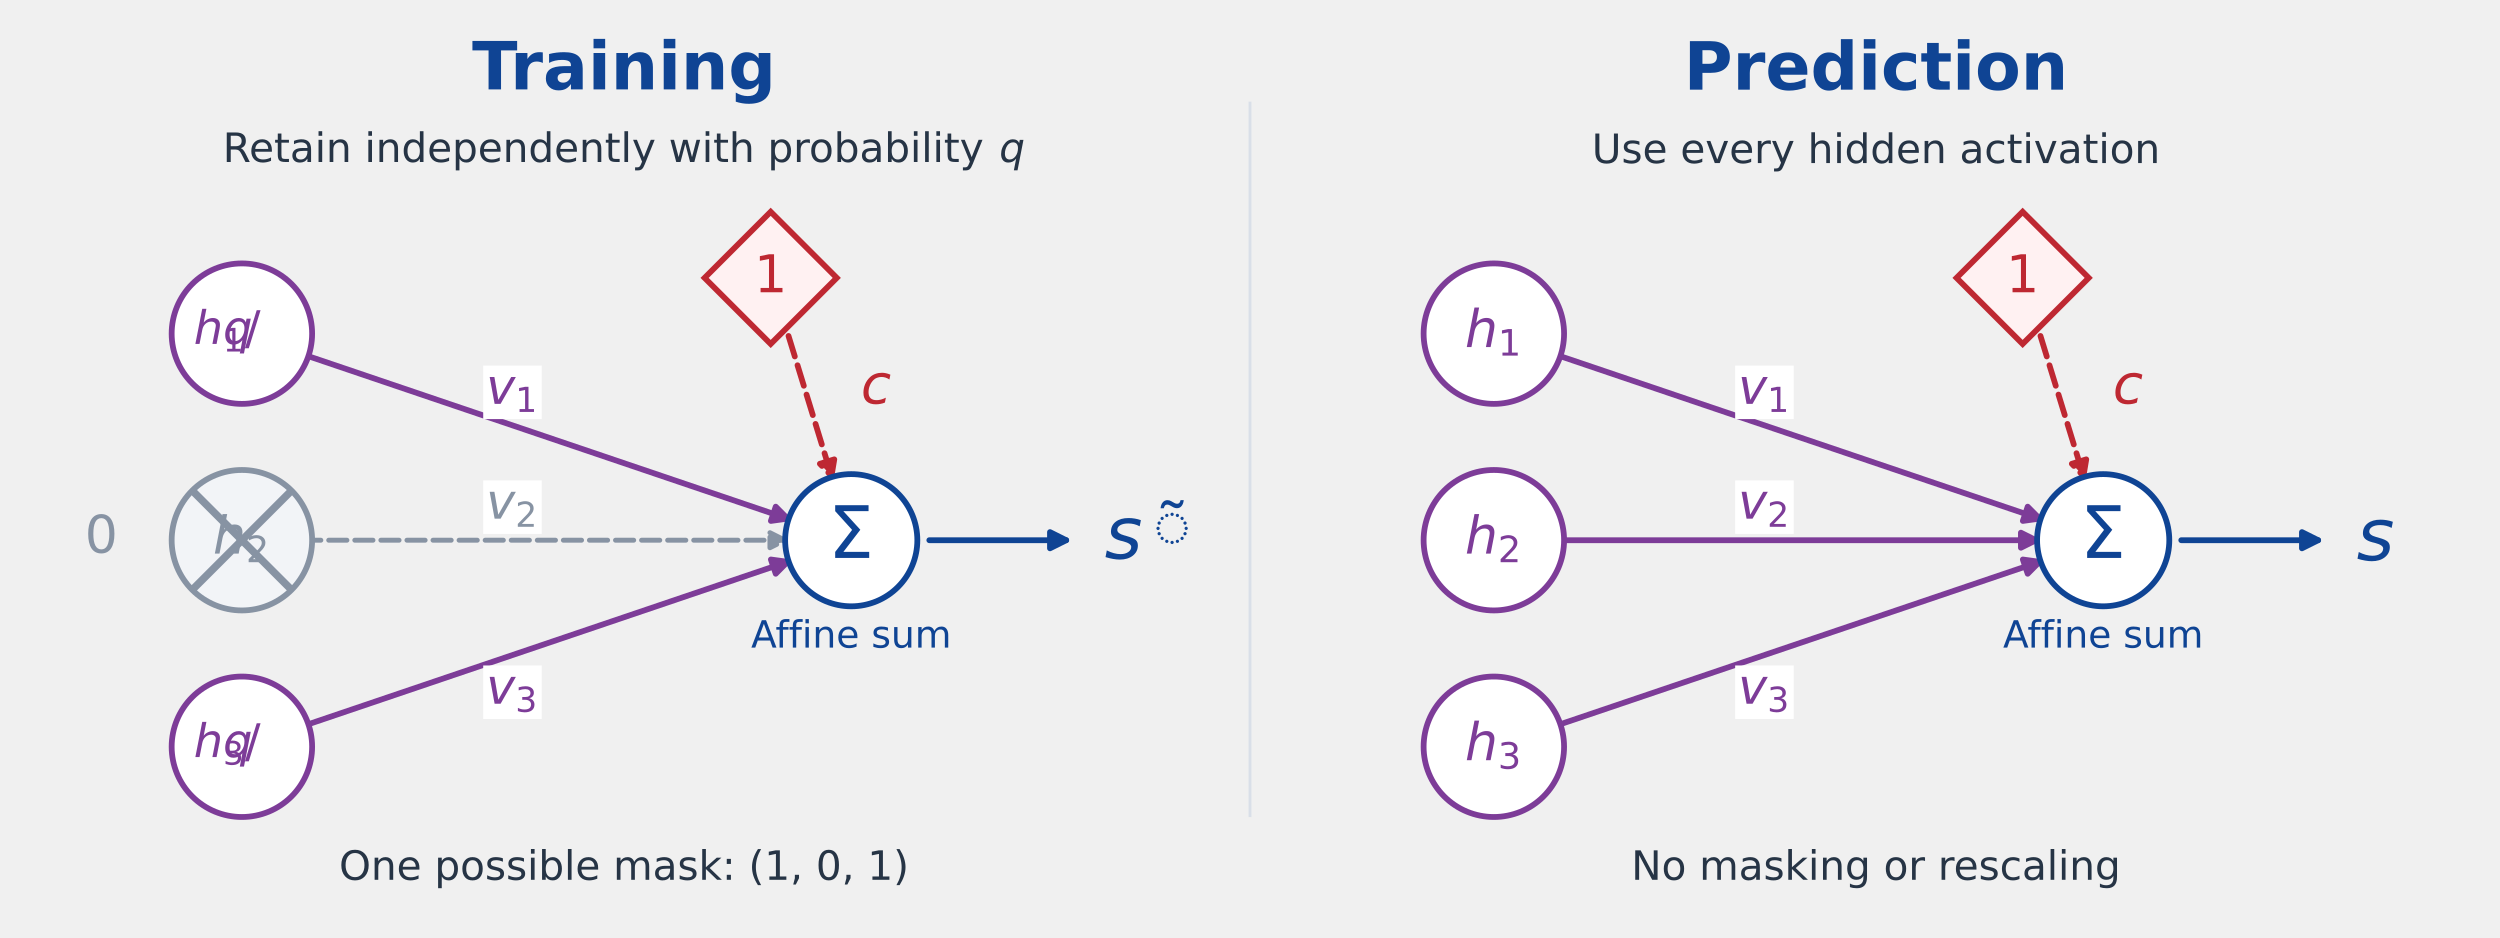
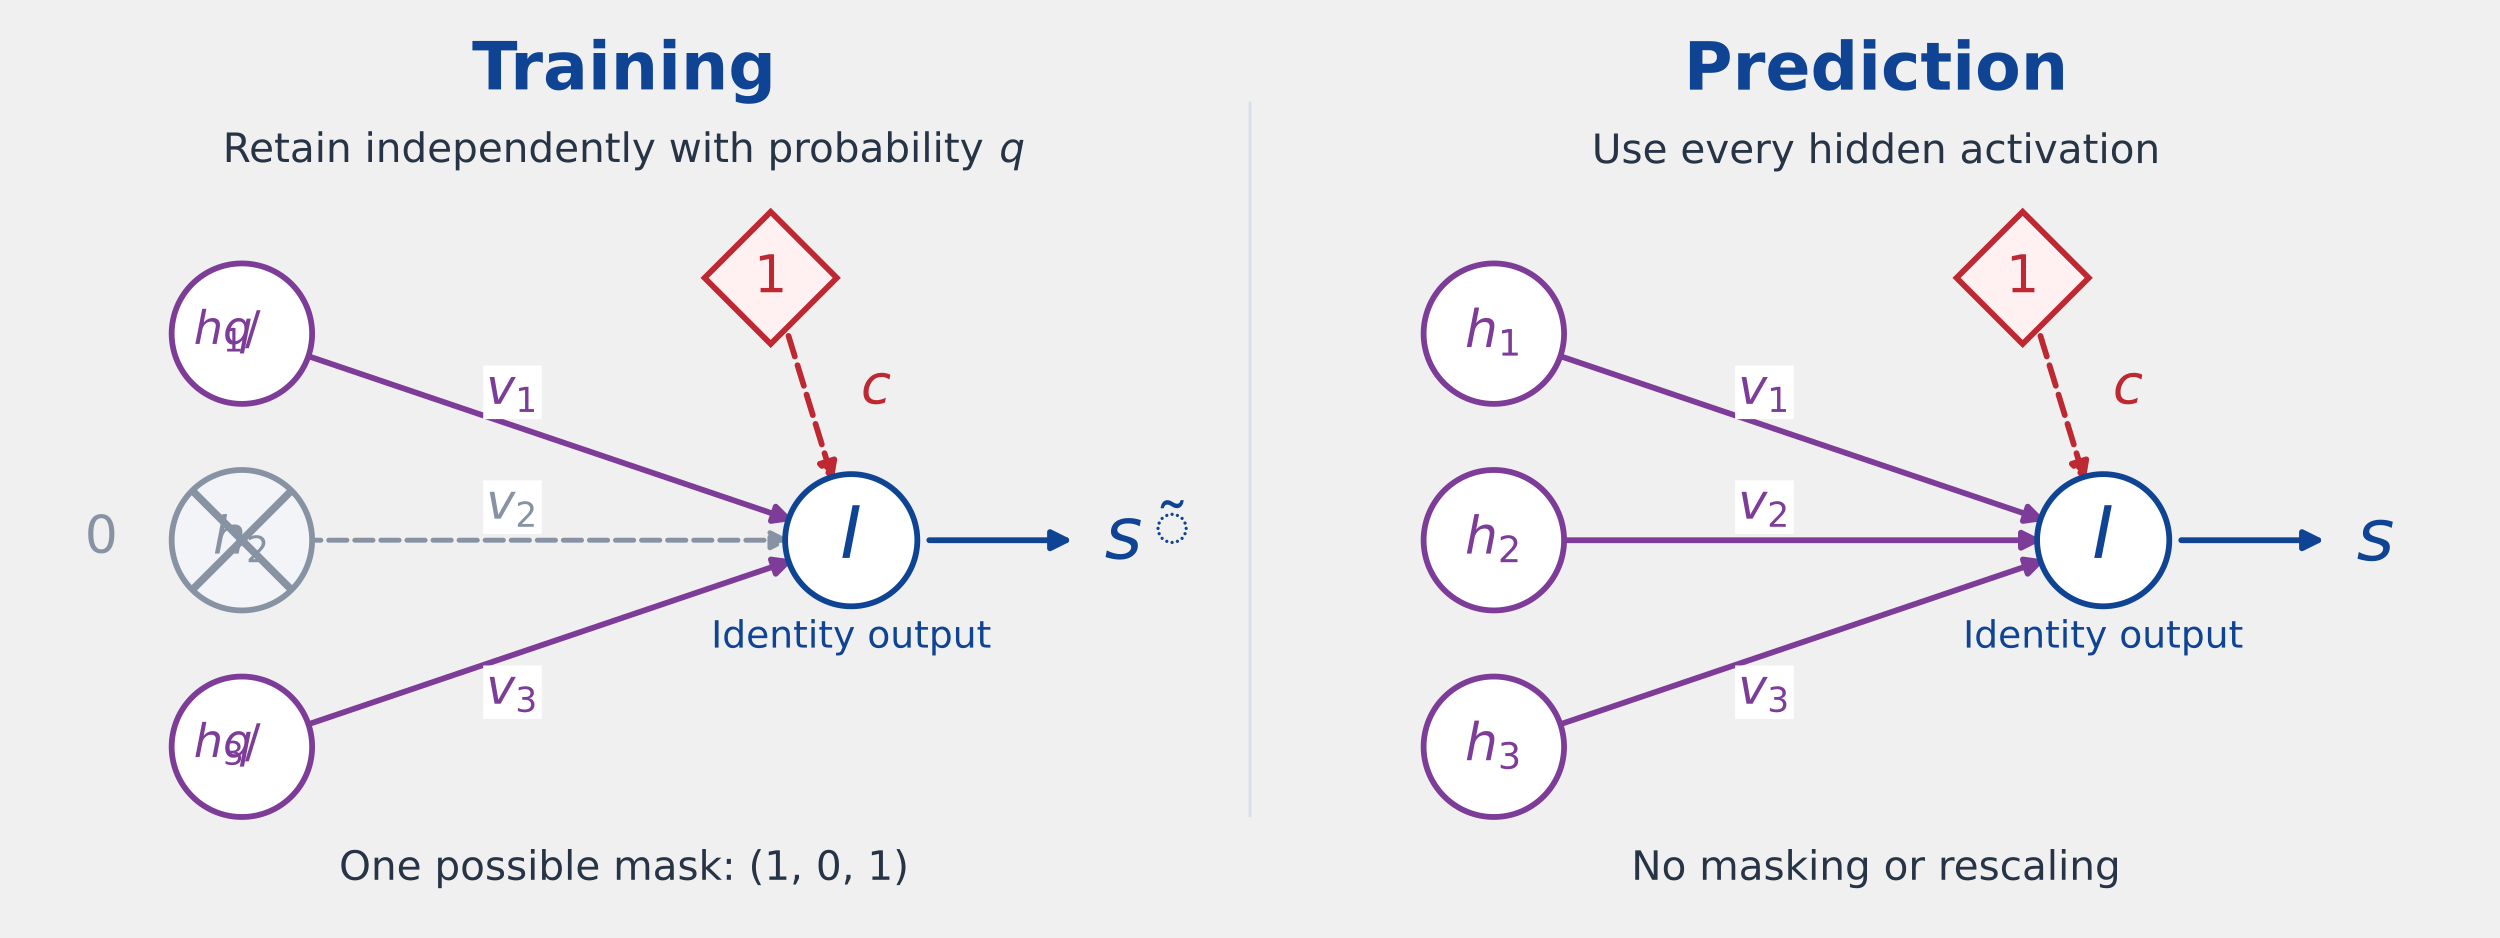
<svg xmlns="http://www.w3.org/2000/svg" width="864pt" height="324pt" viewBox="0 0 864 324" version="1.1">
  <defs>
    <style type="text/css">*{stroke-linejoin: round; stroke-linecap: butt}</style>
  </defs>
  <g id="figure_1">
    <g id="patch_1">
      <path d="M 0 324  L 864 324  L 864 0  L 0 0  L 0 324  z " style="fill: none" />
    </g>
    <g id="axes_1">
      <g id="patch_2">
        <path d="M 103.484 122.052  Q 188.891 151.003 272.181 179.237  " clip-path="url(#p23e455887b)" style="fill: none; stroke: #7d3c98; stroke-width: 2; stroke-linecap: round" />
        <path d="M 268.091 175.105  L 272.181 179.237  L 266.421 180.03  L 268.091 175.105  z " clip-path="url(#p23e455887b)" style="fill: #7d3c98; stroke: #7d3c98; stroke-width: 2; stroke-linecap: round" />
      </g>
      <g id="patch_3">
        <path d="M 104.596 186.697  Q 188.892 186.697 271.287 186.697  " clip-path="url(#p23e455887b)" style="fill: none; stroke-dasharray: 6.29,2.72; stroke-dashoffset: 0; stroke: #8793a3; stroke-width: 1.7; stroke-linecap: round" />
        <path d="M 266.087 184.097  L 271.287 186.697  L 266.087 189.297  L 266.087 184.097  z " clip-path="url(#p23e455887b)" style="fill: #8793a3; stroke-dasharray: 6.29,2.72; stroke-dashoffset: 0; stroke: #8793a3; stroke-width: 1.7; stroke-linecap: round" />
      </g>
      <g id="patch_4">
        <path d="M 103.484 251.342  Q 188.891 222.391 272.181 194.157  " clip-path="url(#p23e455887b)" style="fill: none; stroke: #7d3c98; stroke-width: 2; stroke-linecap: round" />
        <path d="M 266.421 193.364  L 272.181 194.157  L 268.091 198.289  L 266.421 193.364  z " clip-path="url(#p23e455887b)" style="fill: #7d3c98; stroke: #7d3c98; stroke-width: 2; stroke-linecap: round" />
      </g>
      <g id="patch_5">
        <path d="M 272.511 116.109  Q 280.267 141.366 287.367 164.487  " clip-path="url(#p23e455887b)" style="fill: none; stroke-dasharray: 7.4,3.2; stroke-dashoffset: 0; stroke: #be2832; stroke-width: 2; stroke-linecap: round" />
        <path d="M 288.326 158.753  L 287.367 164.487  L 283.355 160.279  L 288.326 158.753  z " clip-path="url(#p23e455887b)" style="fill: #be2832; stroke-dasharray: 7.4,3.2; stroke-dashoffset: 0; stroke: #be2832; stroke-width: 2; stroke-linecap: round" />
      </g>
      <g id="patch_6">
        <path d="M 321.176 186.697  Q 345.946 186.697 368.48 186.697  " clip-path="url(#p23e455887b)" style="fill: none; stroke: #0f4494; stroke-width: 2; stroke-linecap: round" />
        <path d="M 362.88 183.897  L 368.48 186.697  L 362.88 189.497  L 362.88 183.897  z " clip-path="url(#p23e455887b)" style="fill: #0f4494; stroke: #0f4494; stroke-width: 2; stroke-linecap: round" />
      </g>
      <g id="text_1">
        <g id="patch_7">
          <path d="M 166.998 144.835  L 187.228 144.835  L 187.228 126.342  L 166.998 126.342  z " style="fill: #ffffff" />
        </g>
        <g style="fill: #7d3c98" transform="translate(168.0181 140.2798)">
          <text>
            <tspan style="font: oblique 17px 'DejaVu Sans'" x="0" y="-0.703">v</tspan>
            <tspan style="font: 11.9px 'DejaVu Sans'" x="10.061" y="2.086">1</tspan>
          </text>
        </g>
      </g>
      <g id="text_2">
        <g id="patch_8">
          <path d="M 166.998 184.522  L 187.228 184.522  L 187.228 166.029  L 166.998 166.029  z " style="fill: #ffffff" />
        </g>
        <g style="fill: #8793a3" transform="translate(168.0181 179.9661)">
          <text>
            <tspan style="font: oblique 17px 'DejaVu Sans'" x="0" y="-0.703">v</tspan>
            <tspan style="font: 11.9px 'DejaVu Sans'" x="10.061" y="2.086">2</tspan>
          </text>
        </g>
      </g>
      <g id="text_3">
        <g id="patch_9">
          <path d="M 166.998 248.479  L 187.228 248.479  L 187.228 229.987  L 166.998 229.987  z " style="fill: #ffffff" />
        </g>
        <g style="fill: #7d3c98" transform="translate(168.0181 243.9239)">
          <text>
            <tspan style="font: oblique 17px 'DejaVu Sans'" x="0" y="-0.703">v</tspan>
            <tspan style="font: 11.9px 'DejaVu Sans'" x="10.061" y="2.086">3</tspan>
          </text>
        </g>
      </g>
      <g id="text_4">
        <text style="fill: #0f4494; font: 700 23px 'DejaVu Sans'; text-anchor: middle" x="215.662" y="30.905" transform="rotate(-0 215.662 30.90548)">Training</text>
      </g>
      <g id="text_5">
        <g style="fill: #263445" transform="translate(76.99201 56.33965)">
          <text>
            <tspan style="font: 14px 'DejaVu Sans'" x="0 9.728 18.341 23.83 32.409 36.299 45.172 49.622 53.512 62.385 71.271 79.885 88.771 97.385 106.258 115.145 123.758 132.631 138.12 142.01 150.295 154.745 166.195 170.085 175.574 184.447 188.897 197.784 203.54 212.105 220.992 229.571 238.458 242.348 246.237 250.127 255.616 263.901" y="-0.359">Retain independently with probability </tspan>
            <tspan style="font: oblique 14px 'DejaVu Sans'" x="268.352" y="-0.359">q</tspan>
          </text>
        </g>
      </g>
      <g id="patch_10">
        <path d="M 83.596 139.582  C 90.033 139.582 96.207 137.024 100.759 132.473  C 105.31 127.921 107.868 121.747 107.868 115.31  C 107.868 108.873 105.31 102.699 100.759 98.148  C 96.207 93.596 90.033 91.039 83.596 91.039  C 77.159 91.039 70.985 93.596 66.434 98.148  C 61.882 102.699 59.325 108.873 59.325 115.31  C 59.325 121.747 61.882 127.921 66.434 132.473  C 70.985 137.024 77.159 139.582 83.596 139.582  z " clip-path="url(#p23e455887b)" style="fill: #ffffff; stroke: #7d3c98; stroke-width: 2; stroke-linejoin: miter" />
      </g>
      <g id="patch_11">
        <path d="M 83.596 210.969  C 90.033 210.969 96.207 208.411 100.759 203.86  C 105.31 199.308 107.868 193.134 107.868 186.697  C 107.868 180.26 105.31 174.086 100.759 169.534  C 96.207 164.983 90.033 162.425 83.596 162.425  C 77.159 162.425 70.985 164.983 66.434 169.534  C 61.882 174.086 59.325 180.26 59.325 186.697  C 59.325 193.134 61.882 199.308 66.434 203.86  C 70.985 208.411 77.159 210.969 83.596 210.969  z " clip-path="url(#p23e455887b)" style="fill: #f2f4f7; stroke: #8793a3; stroke-width: 2; stroke-linejoin: miter" />
      </g>
      <g id="text_6">
        <g style="fill: #8793a3" transform="translate(29.29315 191.6639)">
          <text>
            <tspan style="font: 18px 'DejaVu Sans'" x="0" y="-0.641">0</tspan>
          </text>
        </g>
      </g>
      <g id="patch_12">
        <path d="M 83.596 282.355  C 90.033 282.355 96.207 279.798 100.759 275.246  C 105.31 270.695 107.868 264.521 107.868 258.084  C 107.868 251.647 105.31 245.473 100.759 240.921  C 96.207 236.37 90.033 233.812 83.596 233.812  C 77.159 233.812 70.985 236.37 66.434 240.921  C 61.882 245.473 59.325 251.647 59.325 258.084  C 59.325 264.521 61.882 270.695 66.434 275.246  C 70.985 279.798 77.159 282.355 83.596 282.355  z " clip-path="url(#p23e455887b)" style="fill: #ffffff; stroke: #7d3c98; stroke-width: 2; stroke-linejoin: miter" />
      </g>
      <g id="patch_13">
        <path d="M 266.347 73.192  L 289.191 96.036  L 266.347 118.879  L 243.503 96.036  z " clip-path="url(#p23e455887b)" style="fill: #fff1f2; stroke: #be2832; stroke-width: 2; stroke-linejoin: miter" />
      </g>
      <g id="text_7">
        <g style="fill: #be2832" transform="translate(297.529 139.8274)">
          <text>
            <tspan style="font: oblique 19px 'DejaVu Sans'" x="0" y="-0.359">c</tspan>
          </text>
        </g>
      </g>
      <g id="patch_14">
        <path d="M 294.188 209.541  C 300.246 209.541 306.057 207.134 310.341 202.85  C 314.624 198.566 317.031 192.755 317.031 186.697  C 317.031 180.639 314.624 174.828 310.341 170.544  C 306.057 166.26 300.246 163.853 294.188 163.853  C 288.129 163.853 282.318 166.26 278.035 170.544  C 273.751 174.828 271.344 180.639 271.344 186.697  C 271.344 192.755 273.751 198.566 278.035 202.85  C 282.318 207.134 288.129 209.541 294.188 209.541  z " clip-path="url(#p23e455887b)" style="fill: #ffffff; stroke: #0f4494; stroke-width: 2; stroke-linejoin: miter" />
      </g>
      <g id="text_8">
-         <text style="fill: #0f4494; font: 13px 'DejaVu Sans'; text-anchor: middle" x="294.188" y="223.818" transform="rotate(-0 294.1876 223.8182)">Affine sum</text>
+         <text style="fill: #0f4494; font: 13px 'DejaVu Sans'; text-anchor: middle" x="294.188" y="223.818" transform="rotate(-0 294.1876 223.8182)">Identity output</text>
      </g>
      <g id="text_9">
        <g style="fill: #0f4494" transform="translate(381.7933 193.5955)">
          <text>
            <tspan style="font: 21.819px 'STIXSizeOneSym'" x="16.805" y="-4.641">̃</tspan>
            <tspan style="font: oblique 25px 'DejaVu Sans'" x="0" y="-0.562">s</tspan>
          </text>
        </g>
      </g>
      <g id="text_10">
        <text style="fill: #263445; font: 14px 'DejaVu Sans'; text-anchor: middle" x="215.662" y="304.065" transform="rotate(-0 215.662 304.0653)">One possible mask: (1, 0, 1)</text>
      </g>
      <g id="text_11">
        <g style="fill: #7d3c98" transform="translate(66.95624 119.7101)">
          <text>
            <tspan style="font: oblique 16px 'DejaVu Sans'" x="0 23.095" y="-0.844">hq</tspan>
            <tspan style="font: 11.2px 'DejaVu Sans'" x="10.141" y="1.781">1</tspan>
            <tspan style="font: 16px 'DejaVu Sans'" x="17.704" y="-0.844">/</tspan>
          </text>
        </g>
      </g>
      <g id="text_12">
        <g style="fill: #8793a3" transform="translate(73.60624 191.6639)">
          <text>
            <tspan style="font: oblique 18px 'DejaVu Sans'" x="0" y="-0.328">h</tspan>
            <tspan style="font: 12.6px 'DejaVu Sans'" x="11.408" y="2.625">2</tspan>
          </text>
        </g>
      </g>
      <g id="text_13">
        <g style="fill: #7d3c98" transform="translate(66.95624 262.4839)">
          <text>
            <tspan style="font: oblique 16px 'DejaVu Sans'" x="0 23.095" y="-0.844">hq</tspan>
            <tspan style="font: 11.2px 'DejaVu Sans'" x="10.141" y="1.781">3</tspan>
            <tspan style="font: 16px 'DejaVu Sans'" x="17.704" y="-0.844">/</tspan>
          </text>
        </g>
      </g>
      <g id="text_14">
        <text style="fill: #be2832; font: 18px 'DejaVu Sans'; text-anchor: middle" x="266.347" y="101.003" transform="rotate(-0 266.3467 101.0025)">1</text>
      </g>
      <g id="text_15">
-         <g style="fill: #0f4494" transform="translate(286.1876 193.5955)">
-           <text>
-             <tspan style="font: 25px 'DejaVu Sans'" x="0" y="-0.781">Σ</tspan>
+         <g style="fill: #0f4494" transform="translate(290.4376 193.5955)">
+           <text>
+             <tspan style="font: oblique 25px 'DejaVu Sans'" x="0" y="-0.781">I</tspan>
          </text>
        </g>
      </g>
      <g id="line2d_1">
        <path d="M 67.177 203.116  L 100.015 170.278  " clip-path="url(#p23e455887b)" style="fill: none; stroke: #8793a3; stroke-width: 2.6; stroke-linecap: square" />
      </g>
      <g id="line2d_2">
        <path d="M 67.177 170.278  L 100.015 203.116  " clip-path="url(#p23e455887b)" style="fill: none; stroke: #8793a3; stroke-width: 2.6; stroke-linecap: square" />
      </g>
    </g>
    <g id="axes_2">
      <g id="patch_15">
        <path d="M 536.16 122.052  Q 621.567 151.003 704.857 179.237  " clip-path="url(#p1f2bd7d36c)" style="fill: none; stroke: #7d3c98; stroke-width: 2; stroke-linecap: round" />
        <path d="M 700.767 175.105  L 704.857 179.237  L 699.097 180.03  L 700.767 175.105  z " clip-path="url(#p1f2bd7d36c)" style="fill: #7d3c98; stroke: #7d3c98; stroke-width: 2; stroke-linecap: round" />
      </g>
      <g id="patch_16">
        <path d="M 537.272 186.697  Q 621.568 186.697 703.628 186.697  " clip-path="url(#p1f2bd7d36c)" style="fill: none; stroke: #7d3c98; stroke-width: 2; stroke-linecap: round" />
        <path d="M 698.428 184.097  L 703.628 186.697  L 698.428 189.297  L 698.428 184.097  z " clip-path="url(#p1f2bd7d36c)" style="fill: #7d3c98; stroke: #7d3c98; stroke-width: 2; stroke-linecap: round" />
      </g>
      <g id="patch_17">
        <path d="M 536.16 251.342  Q 621.567 222.391 704.857 194.157  " clip-path="url(#p1f2bd7d36c)" style="fill: none; stroke: #7d3c98; stroke-width: 2; stroke-linecap: round" />
        <path d="M 699.097 193.364  L 704.857 194.157  L 700.767 198.289  L 699.097 193.364  z " clip-path="url(#p1f2bd7d36c)" style="fill: #7d3c98; stroke: #7d3c98; stroke-width: 2; stroke-linecap: round" />
      </g>
      <g id="patch_18">
        <path d="M 705.187 116.109  Q 712.943 141.366 720.043 164.487  " clip-path="url(#p1f2bd7d36c)" style="fill: none; stroke-dasharray: 7.4,3.2; stroke-dashoffset: 0; stroke: #be2832; stroke-width: 2; stroke-linecap: round" />
        <path d="M 721.002 158.753  L 720.043 164.487  L 716.031 160.279  L 721.002 158.753  z " clip-path="url(#p1f2bd7d36c)" style="fill: #be2832; stroke-dasharray: 7.4,3.2; stroke-dashoffset: 0; stroke: #be2832; stroke-width: 2; stroke-linecap: round" />
      </g>
      <g id="patch_19">
        <path d="M 753.852 186.697  Q 778.622 186.697 801.156 186.697  " clip-path="url(#p1f2bd7d36c)" style="fill: none; stroke: #0f4494; stroke-width: 2; stroke-linecap: round" />
        <path d="M 795.556 183.897  L 801.156 186.697  L 795.556 189.497  L 795.556 183.897  z " clip-path="url(#p1f2bd7d36c)" style="fill: #0f4494; stroke: #0f4494; stroke-width: 2; stroke-linecap: round" />
      </g>
      <g id="text_16">
        <g id="patch_20">
          <path d="M 599.674 144.835  L 619.904 144.835  L 619.904 126.342  L 599.674 126.342  z " style="fill: #ffffff" />
        </g>
        <g style="fill: #7d3c98" transform="translate(600.6941 140.2798)">
          <text>
            <tspan style="font: oblique 17px 'DejaVu Sans'" x="0" y="-0.703">v</tspan>
            <tspan style="font: 11.9px 'DejaVu Sans'" x="10.061" y="2.086">1</tspan>
          </text>
        </g>
      </g>
      <g id="text_17">
        <g id="patch_21">
          <path d="M 599.674 184.522  L 619.904 184.522  L 619.904 166.029  L 599.674 166.029  z " style="fill: #ffffff" />
        </g>
        <g style="fill: #7d3c98" transform="translate(600.6941 179.9661)">
          <text>
            <tspan style="font: oblique 17px 'DejaVu Sans'" x="0" y="-0.703">v</tspan>
            <tspan style="font: 11.9px 'DejaVu Sans'" x="10.061" y="2.086">2</tspan>
          </text>
        </g>
      </g>
      <g id="text_18">
        <g id="patch_22">
          <path d="M 599.674 248.479  L 619.904 248.479  L 619.904 229.987  L 599.674 229.987  z " style="fill: #ffffff" />
        </g>
        <g style="fill: #7d3c98" transform="translate(600.6941 243.9239)">
          <text>
            <tspan style="font: oblique 17px 'DejaVu Sans'" x="0" y="-0.703">v</tspan>
            <tspan style="font: 11.9px 'DejaVu Sans'" x="10.061" y="2.086">3</tspan>
          </text>
        </g>
      </g>
      <g id="text_19">
        <text style="fill: #0f4494; font: 700 23px 'DejaVu Sans'; text-anchor: middle" x="648.338" y="30.995" transform="rotate(-0 648.338 30.99533)">Prediction</text>
      </g>
      <g id="text_20">
        <text style="fill: #263445; font: 14px 'DejaVu Sans'; text-anchor: middle" x="648.338" y="56.353" transform="rotate(-0 648.338 56.35278)">Use every hidden activation</text>
      </g>
      <g id="patch_23">
        <path d="M 516.272 139.582  C 522.709 139.582 528.883 137.024 533.435 132.473  C 537.986 127.921 540.544 121.747 540.544 115.31  C 540.544 108.873 537.986 102.699 533.435 98.148  C 528.883 93.596 522.709 91.039 516.272 91.039  C 509.835 91.039 503.661 93.596 499.11 98.148  C 494.558 102.699 492.001 108.873 492.001 115.31  C 492.001 121.747 494.558 127.921 499.11 132.473  C 503.661 137.024 509.835 139.582 516.272 139.582  z " clip-path="url(#p1f2bd7d36c)" style="fill: #ffffff; stroke: #7d3c98; stroke-width: 2; stroke-linejoin: miter" />
      </g>
      <g id="patch_24">
        <path d="M 516.272 210.969  C 522.709 210.969 528.883 208.411 533.435 203.86  C 537.986 199.308 540.544 193.134 540.544 186.697  C 540.544 180.26 537.986 174.086 533.435 169.534  C 528.883 164.983 522.709 162.425 516.272 162.425  C 509.835 162.425 503.661 164.983 499.11 169.534  C 494.558 174.086 492.001 180.26 492.001 186.697  C 492.001 193.134 494.558 199.308 499.11 203.86  C 503.661 208.411 509.835 210.969 516.272 210.969  z " clip-path="url(#p1f2bd7d36c)" style="fill: #ffffff; stroke: #7d3c98; stroke-width: 2; stroke-linejoin: miter" />
      </g>
      <g id="patch_25">
        <path d="M 516.272 282.355  C 522.709 282.355 528.883 279.798 533.435 275.246  C 537.986 270.695 540.544 264.521 540.544 258.084  C 540.544 251.647 537.986 245.473 533.435 240.921  C 528.883 236.37 522.709 233.812 516.272 233.812  C 509.835 233.812 503.661 236.37 499.11 240.921  C 494.558 245.473 492.001 251.647 492.001 258.084  C 492.001 264.521 494.558 270.695 499.11 275.246  C 503.661 279.798 509.835 282.355 516.272 282.355  z " clip-path="url(#p1f2bd7d36c)" style="fill: #ffffff; stroke: #7d3c98; stroke-width: 2; stroke-linejoin: miter" />
      </g>
      <g id="patch_26">
        <path d="M 699.023 73.192  L 721.866 96.036  L 699.023 118.879  L 676.179 96.036  z " clip-path="url(#p1f2bd7d36c)" style="fill: #fff1f2; stroke: #be2832; stroke-width: 2; stroke-linejoin: miter" />
      </g>
      <g id="text_21">
        <g style="fill: #be2832" transform="translate(730.205 139.8274)">
          <text>
            <tspan style="font: oblique 19px 'DejaVu Sans'" x="0" y="-0.359">c</tspan>
          </text>
        </g>
      </g>
      <g id="patch_27">
        <path d="M 726.864 209.541  C 732.922 209.541 738.733 207.134 743.017 202.85  C 747.3 198.566 749.707 192.755 749.707 186.697  C 749.707 180.639 747.3 174.828 743.017 170.544  C 738.733 166.26 732.922 163.853 726.864 163.853  C 720.805 163.853 714.994 166.26 710.711 170.544  C 706.427 174.828 704.02 180.639 704.02 186.697  C 704.02 192.755 706.427 198.566 710.711 202.85  C 714.994 207.134 720.805 209.541 726.864 209.541  z " clip-path="url(#p1f2bd7d36c)" style="fill: #ffffff; stroke: #0f4494; stroke-width: 2; stroke-linejoin: miter" />
      </g>
      <g id="text_22">
-         <text style="fill: #0f4494; font: 13px 'DejaVu Sans'; text-anchor: middle" x="726.864" y="223.818" transform="rotate(-0 726.8636 223.8182)">Affine sum</text>
+         <text style="fill: #0f4494; font: 13px 'DejaVu Sans'; text-anchor: middle" x="726.864" y="223.818" transform="rotate(-0 726.8636 223.8182)">Identity output</text>
      </g>
      <g id="text_23">
        <g style="fill: #0f4494" transform="translate(814.4693 193.5955)">
          <text>
            <tspan style="font: oblique 25px 'DejaVu Sans'" x="0" y="-0.0">s</tspan>
          </text>
        </g>
      </g>
      <g id="text_24">
        <text style="fill: #263445; font: 14px 'DejaVu Sans'; text-anchor: middle" x="648.338" y="304.065" transform="rotate(-0 648.338 304.0653)">No masking or rescaling</text>
      </g>
      <g id="text_25">
        <g style="fill: #7d3c98" transform="translate(506.2822 120.277)">
          <text>
            <tspan style="font: oblique 18px 'DejaVu Sans'" x="0" y="-0.328">h</tspan>
            <tspan style="font: 12.6px 'DejaVu Sans'" x="11.408" y="2.625">1</tspan>
          </text>
        </g>
      </g>
      <g id="text_26">
        <g style="fill: #7d3c98" transform="translate(506.2822 191.6639)">
          <text>
            <tspan style="font: oblique 18px 'DejaVu Sans'" x="0" y="-0.328">h</tspan>
            <tspan style="font: 12.6px 'DejaVu Sans'" x="11.408" y="2.625">2</tspan>
          </text>
        </g>
      </g>
      <g id="text_27">
        <g style="fill: #7d3c98" transform="translate(506.2822 263.0508)">
          <text>
            <tspan style="font: oblique 18px 'DejaVu Sans'" x="0" y="-0.328">h</tspan>
            <tspan style="font: 12.6px 'DejaVu Sans'" x="11.408" y="2.625">3</tspan>
          </text>
        </g>
      </g>
      <g id="text_28">
        <text style="fill: #be2832; font: 18px 'DejaVu Sans'; text-anchor: middle" x="699.023" y="101.003" transform="rotate(-0 699.0227 101.0025)">1</text>
      </g>
      <g id="text_29">
-         <g style="fill: #0f4494" transform="translate(718.8636 193.5955)">
-           <text>
-             <tspan style="font: 25px 'DejaVu Sans'" x="0" y="-0.781">Σ</tspan>
+         <g style="fill: #0f4494" transform="translate(723.1136 193.5955)">
+           <text>
+             <tspan style="font: oblique 25px 'DejaVu Sans'" x="0" y="-0.781">I</tspan>
          </text>
        </g>
      </g>
    </g>
    <g id="line2d_3">
      <path d="M 432 281.88  L 432 35.64  " style="fill: none; stroke: #d9dfe8; stroke-linecap: square" />
    </g>
  </g>
  <defs>
    <clipPath id="p23e455887b">
      <rect x="8.64" y="9.658" width="414.044" height="299.825" />
    </clipPath>
    <clipPath id="p1f2bd7d36c">
      <rect x="441.316" y="9.658" width="414.044" height="299.825" />
    </clipPath>
  </defs>
</svg>
